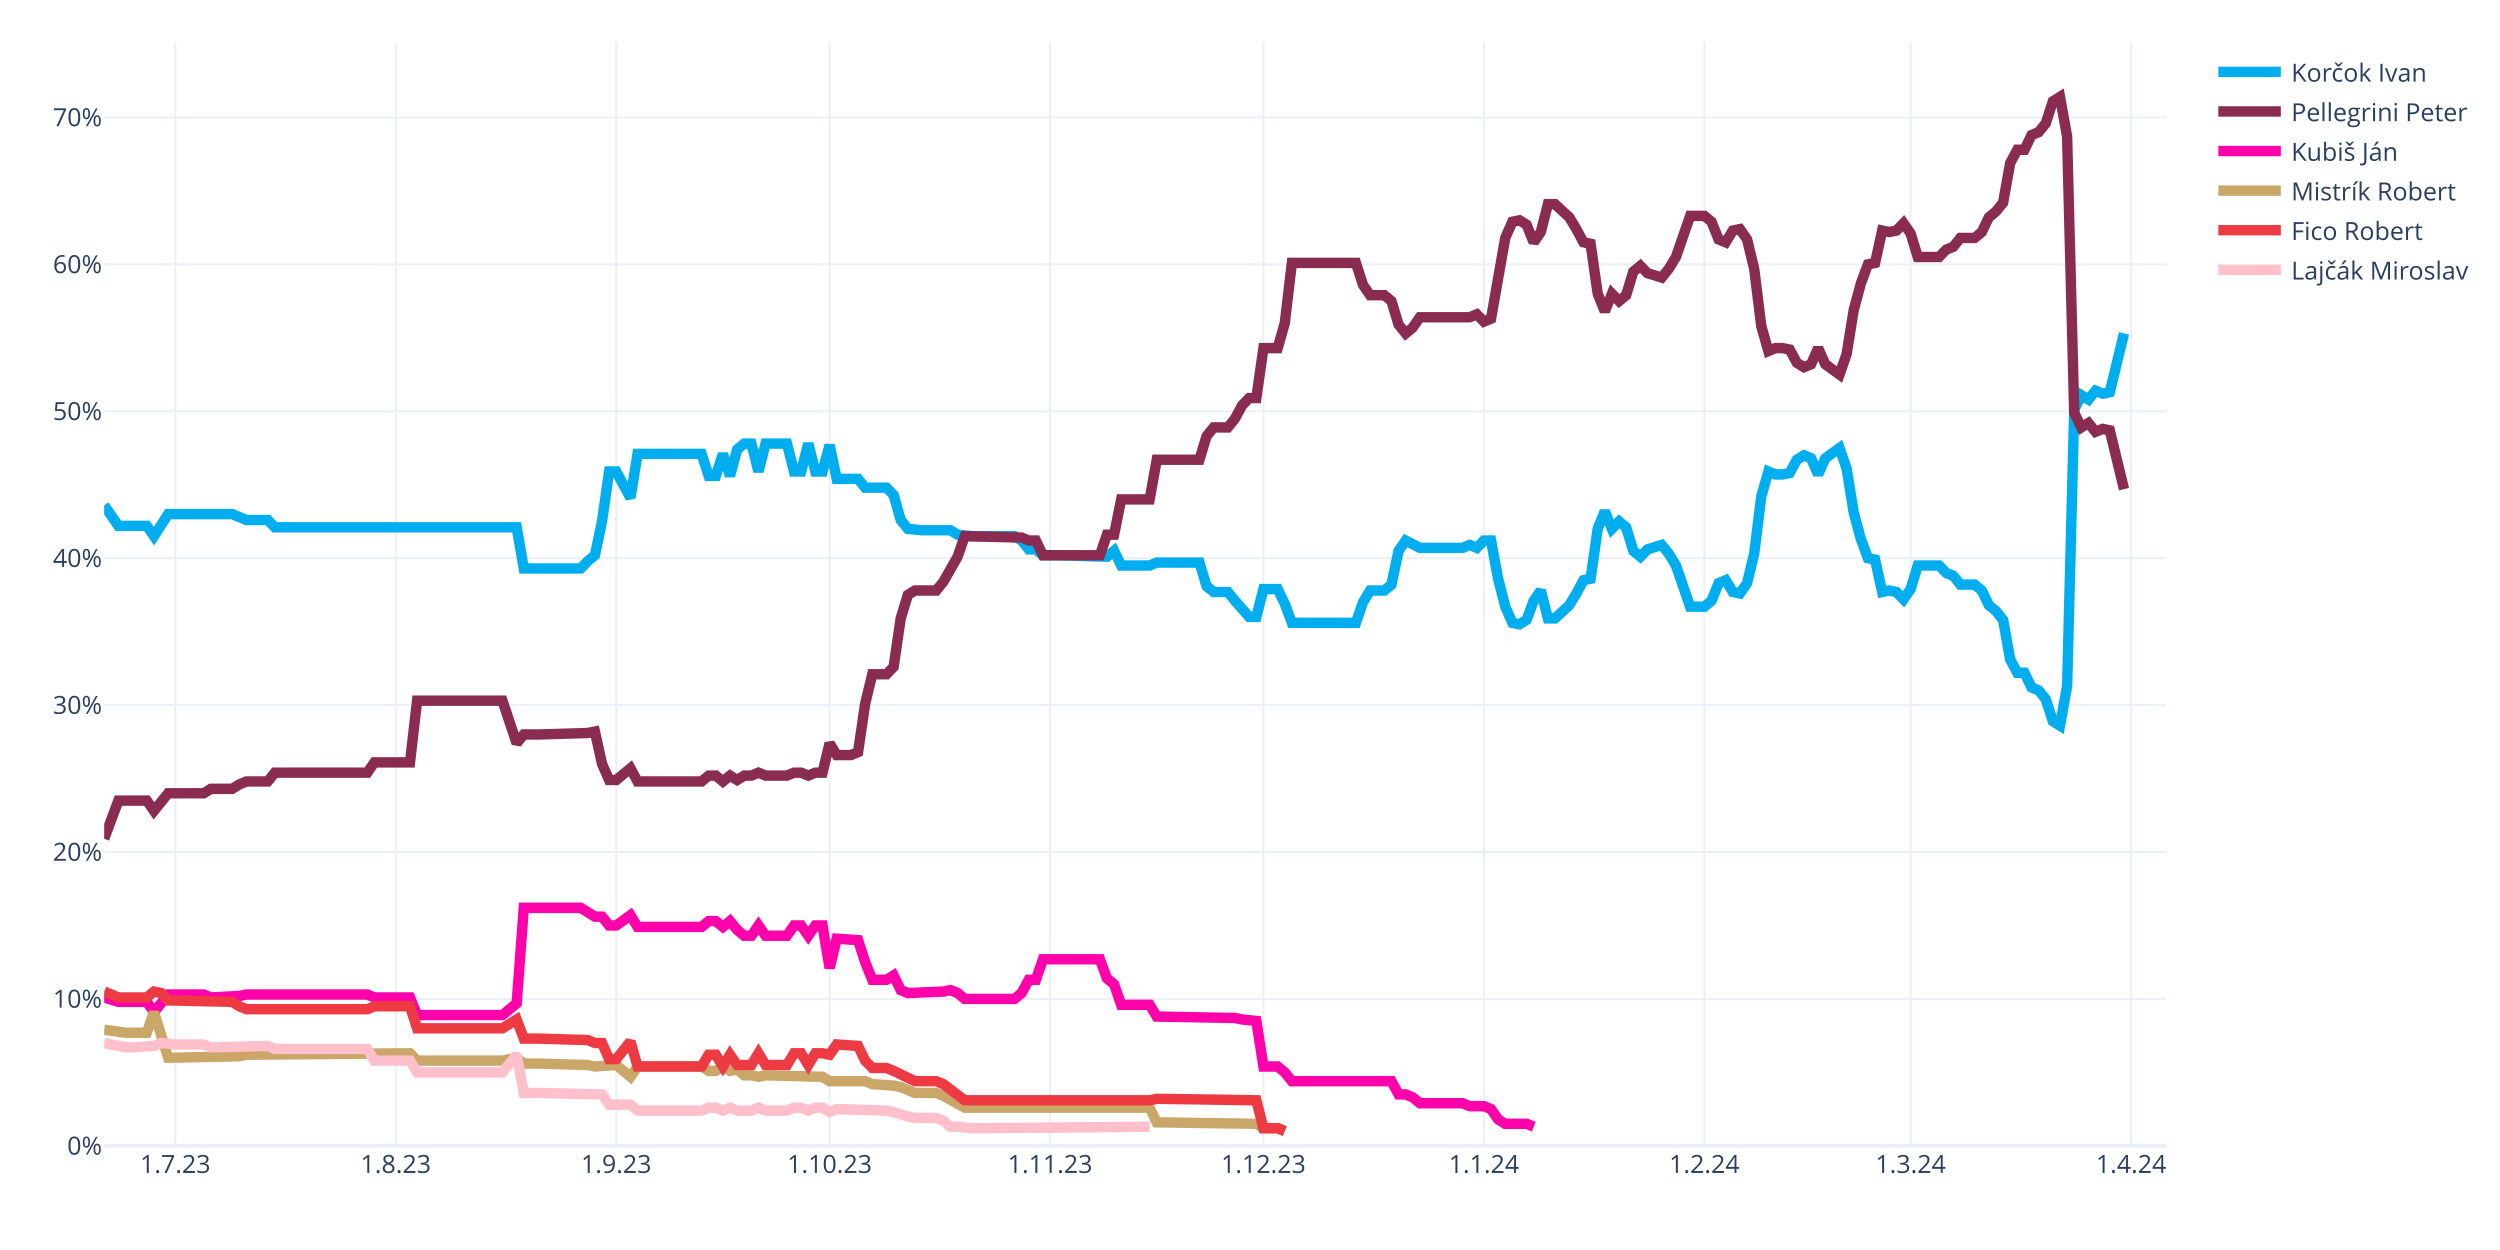
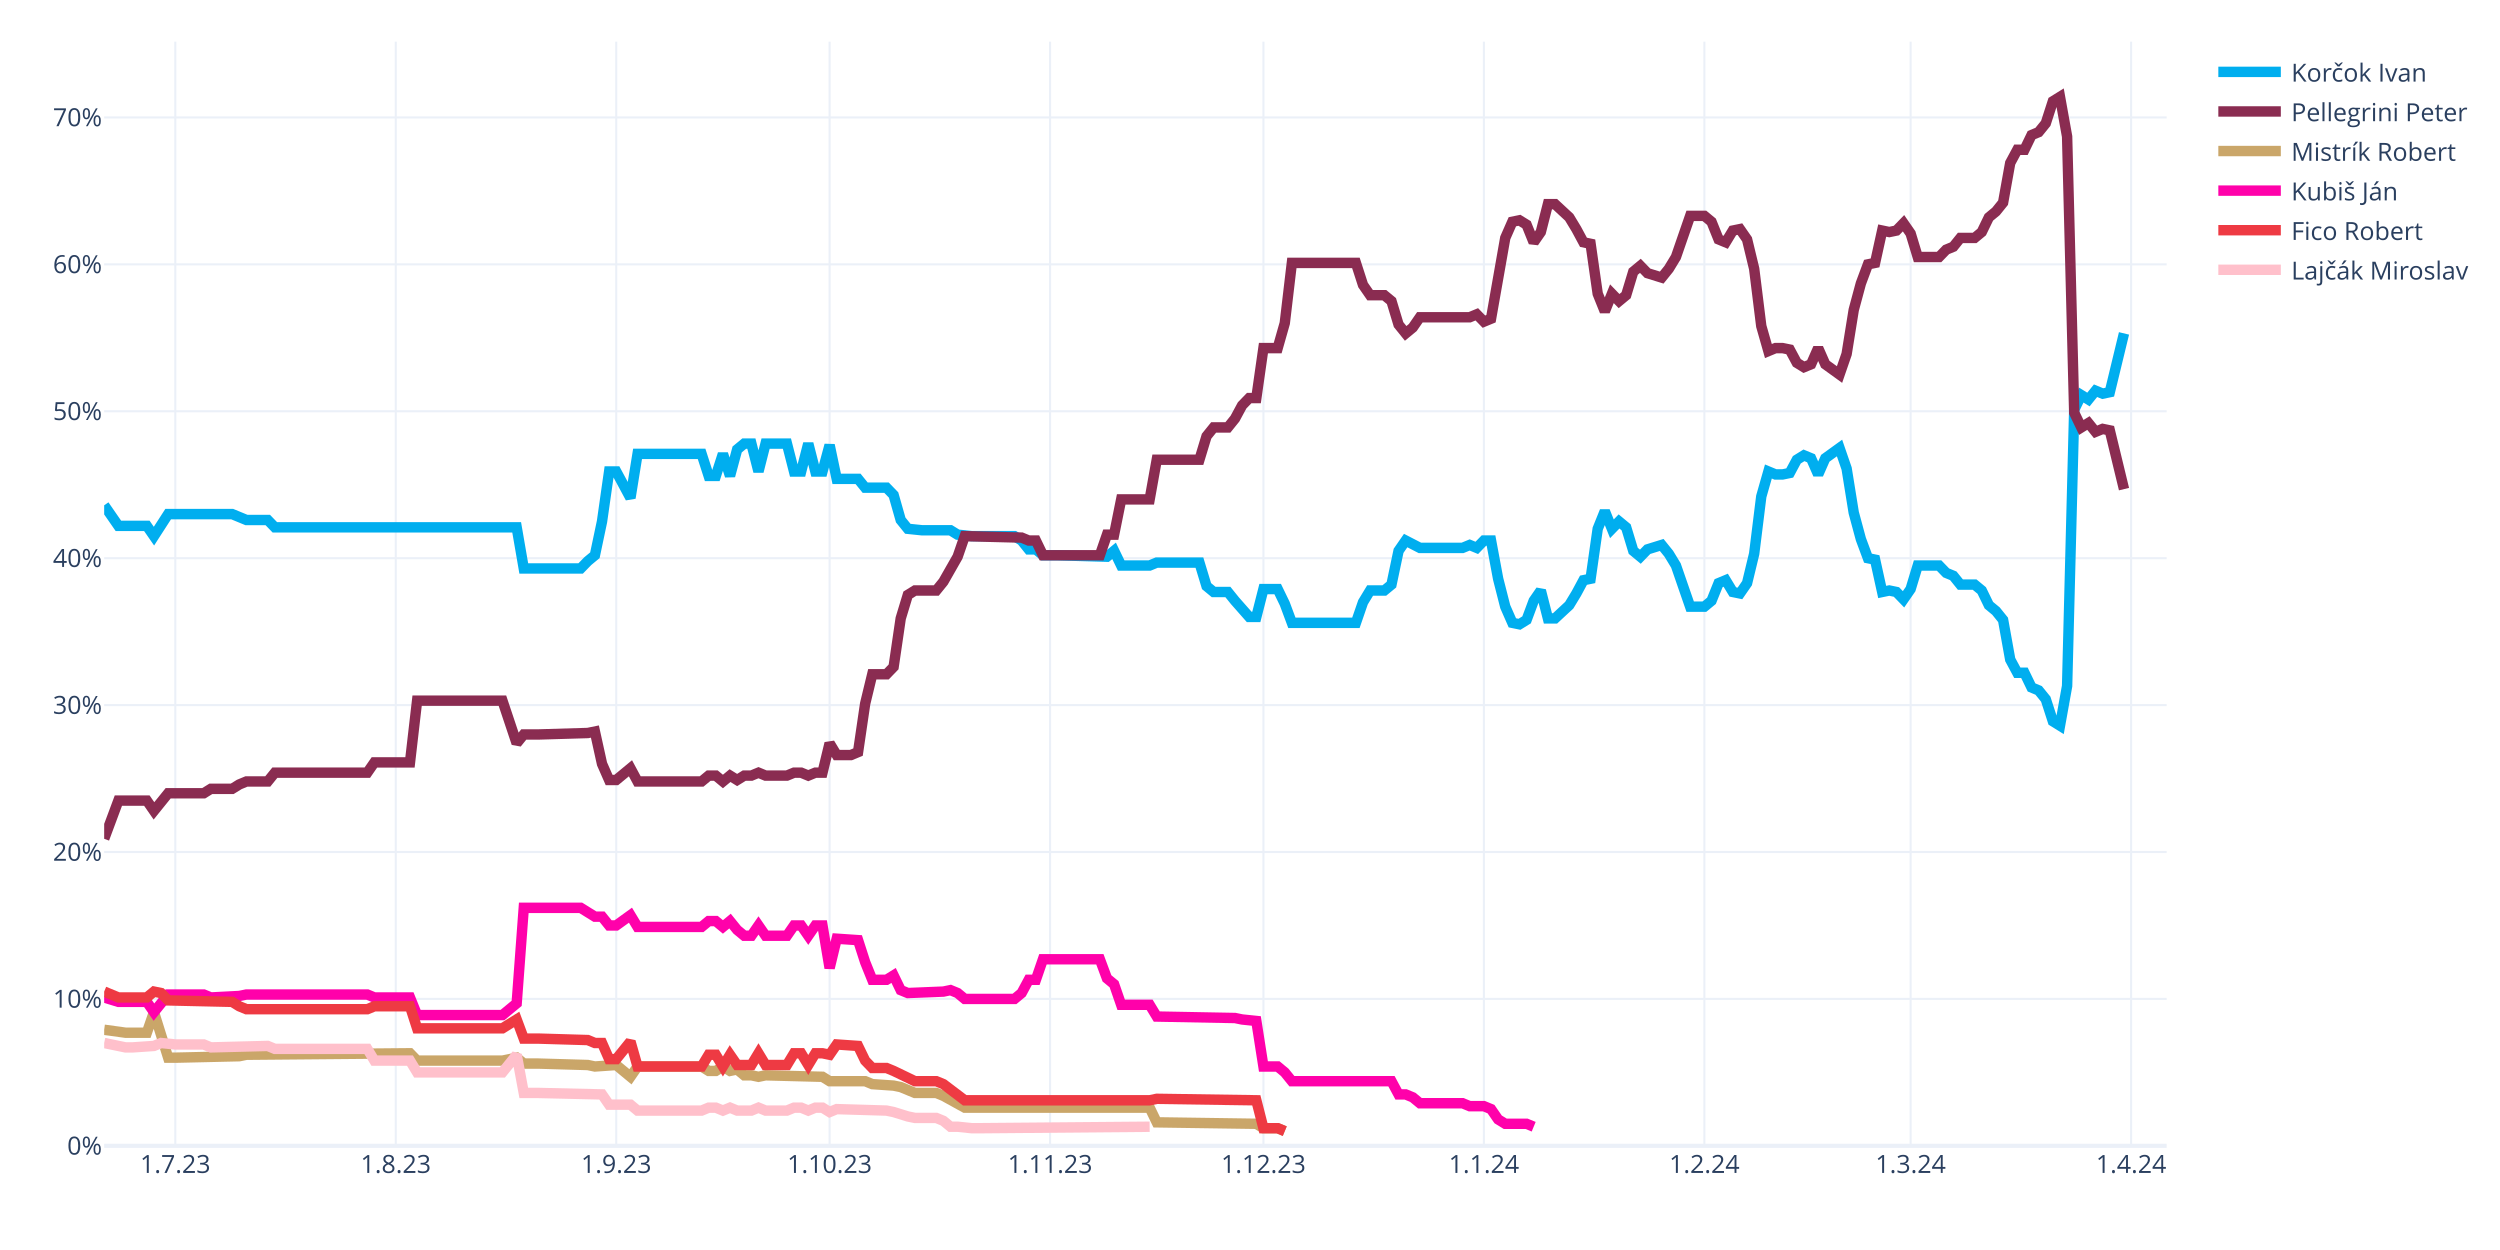
<svg xmlns="http://www.w3.org/2000/svg" class="main-svg" width="1200" height="600" style="" viewBox="0 0 1200 600">
  <rect x="0" y="0" width="1200" height="600" style="fill: rgb(255, 255, 255); fill-opacity: 1;" />
-   <defs id="defs-ec1eb9">
+   <defs id="defs-0bc3ae">
    <g class="clips">
-       <clipPath id="clipec1eb9xyplot" class="plotclip">
+       <clipPath id="clip0bc3aexyplot" class="plotclip">
        <rect width="990" height="530" />
      </clipPath>
-       <clipPath class="axesclip" id="clipec1eb9x">
+       <clipPath class="axesclip" id="clip0bc3aex">
        <rect x="50" y="0" width="990" height="600" />
      </clipPath>
-       <clipPath class="axesclip" id="clipec1eb9y">
+       <clipPath class="axesclip" id="clip0bc3aey">
        <rect x="0" y="20" width="1200" height="530" />
      </clipPath>
-       <clipPath class="axesclip" id="clipec1eb9xy">
+       <clipPath class="axesclip" id="clip0bc3aexy">
        <rect x="50" y="20" width="990" height="530" />
      </clipPath>
    </g>
    <g class="gradients" />
    <g class="patterns" />
  </defs>
  <g class="bglayer" />
  <g class="layer-below">
    <g class="imagelayer" />
    <g class="shapelayer" />
  </g>
  <g class="cartesianlayer">
    <g class="subplot xy">
      <g class="layer-subplot">
        <g class="shapelayer" />
        <g class="imagelayer" />
      </g>
      <g class="minor-gridlayer">
        <g class="x" />
        <g class="y" />
      </g>
      <g class="gridlayer">
        <g class="x">
          <path class="xgrid crisp" transform="translate(84.14,0)" d="M0,20v530" style="stroke: rgb(235, 240, 248); stroke-opacity: 1; stroke-width: 1px;" />
          <path class="xgrid crisp" transform="translate(189.97,0)" d="M0,20v530" style="stroke: rgb(235, 240, 248); stroke-opacity: 1; stroke-width: 1px;" />
          <path class="xgrid crisp" transform="translate(295.79,0)" d="M0,20v530" style="stroke: rgb(235, 240, 248); stroke-opacity: 1; stroke-width: 1px;" />
          <path class="xgrid crisp" transform="translate(398.21,0)" d="M0,20v530" style="stroke: rgb(235, 240, 248); stroke-opacity: 1; stroke-width: 1px;" />
          <path class="xgrid crisp" transform="translate(504.03,0)" d="M0,20v530" style="stroke: rgb(235, 240, 248); stroke-opacity: 1; stroke-width: 1px;" />
          <path class="xgrid crisp" transform="translate(606.45,0)" d="M0,20v530" style="stroke: rgb(235, 240, 248); stroke-opacity: 1; stroke-width: 1px;" />
          <path class="xgrid crisp" transform="translate(712.28,0)" d="M0,20v530" style="stroke: rgb(235, 240, 248); stroke-opacity: 1; stroke-width: 1px;" />
          <path class="xgrid crisp" transform="translate(818.1,0)" d="M0,20v530" style="stroke: rgb(235, 240, 248); stroke-opacity: 1; stroke-width: 1px;" />
          <path class="xgrid crisp" transform="translate(917.1,0)" d="M0,20v530" style="stroke: rgb(235, 240, 248); stroke-opacity: 1; stroke-width: 1px;" />
          <path class="xgrid crisp" transform="translate(1022.93,0)" d="M0,20v530" style="stroke: rgb(235, 240, 248); stroke-opacity: 1; stroke-width: 1px;" />
        </g>
        <g class="y">
          <path class="ygrid crisp" transform="translate(0,479.48)" d="M50,0h990" style="stroke: rgb(235, 240, 248); stroke-opacity: 1; stroke-width: 1px;" />
          <path class="ygrid crisp" transform="translate(0,408.96)" d="M50,0h990" style="stroke: rgb(235, 240, 248); stroke-opacity: 1; stroke-width: 1px;" />
          <path class="ygrid crisp" transform="translate(0,338.45)" d="M50,0h990" style="stroke: rgb(235, 240, 248); stroke-opacity: 1; stroke-width: 1px;" />
          <path class="ygrid crisp" transform="translate(0,267.93)" d="M50,0h990" style="stroke: rgb(235, 240, 248); stroke-opacity: 1; stroke-width: 1px;" />
          <path class="ygrid crisp" transform="translate(0,197.41)" d="M50,0h990" style="stroke: rgb(235, 240, 248); stroke-opacity: 1; stroke-width: 1px;" />
          <path class="ygrid crisp" transform="translate(0,126.89)" d="M50,0h990" style="stroke: rgb(235, 240, 248); stroke-opacity: 1; stroke-width: 1px;" />
          <path class="ygrid crisp" transform="translate(0,56.37)" d="M50,0h990" style="stroke: rgb(235, 240, 248); stroke-opacity: 1; stroke-width: 1px;" />
        </g>
      </g>
      <g class="zerolinelayer">
        <path class="yzl zl crisp" transform="translate(0,550)" d="M50,0h990" style="stroke: rgb(235, 240, 248); stroke-opacity: 1; stroke-width: 2px;" />
      </g>
      <g class="layer-between">
        <g class="shapelayer" />
        <g class="imagelayer" />
      </g>
      <path class="xlines-below" />
      <path class="ylines-below" />
      <g class="overlines-below" />
      <g class="xaxislayer-below" />
      <g class="yaxislayer-below" />
      <g class="overaxes-below" />
      <g class="overplot">
-         <g class="xy" transform="translate(50,20)" clip-path="url(#clipec1eb9xyplot)">
+         <g class="xy" transform="translate(50,20)" clip-path="url(#clip0bc3aexyplot)">
          <g class="scatterlayer mlayer">
-             <g class="trace scatter tracea189a7" style="stroke-miterlimit: 2; opacity: 1;">
+             <g class="trace scatter traced72afa" style="stroke-miterlimit: 2; opacity: 1;">
              <g class="fills" />
              <g class="errorbars" />
              <g class="lines">
                <path class="js-line" d="M0,222.54L6.83,232.41L10.24,232.41L20.48,232.41L23.9,237.35L30.72,226.77L34.14,226.77L61.45,226.77L64.86,228.18L68.28,229.59L71.69,229.59L78.52,229.59L81.93,233.12L198,233.12L201.41,252.86L228.72,252.86L232.14,249.34L235.55,246.52L238.97,230.3L242.38,206.32L245.79,206.32L252.62,219.01L256.03,197.86L286.76,197.86L290.17,208.44L293.59,208.44L297,197.86L300.41,208.44L303.83,195.74L307.24,192.92L310.66,192.92L314.07,206.32L317.48,192.92L327.72,192.92L331.14,206.32L334.55,206.32L337.97,192.92L341.38,206.32L344.79,206.32L348.21,193.63L351.62,209.85L361.86,209.85L365.28,214.08L375.52,214.08L378.93,217.6L382.34,229.59L385.76,233.82L392.59,234.53L396,234.53L406.24,234.53L409.66,236.64L416.48,237.35L419.9,237.35L436.97,237.35L440.38,239.46L443.79,243.7L447.21,243.7L450.62,246.52L457.45,246.52L481.34,247.22L484.76,244.4L488.17,251.45L491.59,251.45L501.83,251.45L505.24,250.04L525.72,250.04L529.14,261.33L532.55,264.15L535.97,264.15L539.38,264.15L542.79,268.38L549.62,276.13L553.03,276.13L556.45,262.74L559.86,262.74L563.28,262.74L566.69,269.79L570.1,278.96L573.52,278.96L600.83,278.96L604.24,269.08L607.66,263.44L611.07,263.44L614.48,263.44L617.9,260.62L621.31,244.4L624.72,239.46L631.55,242.99L634.97,242.99L652.03,242.99L655.45,241.58L658.86,242.99L662.28,239.46L665.69,239.46L669.1,257.8L672.52,271.2L675.93,278.96L679.34,279.66L682.76,277.54L686.17,268.38L689.59,263.44L693,276.84L696.41,276.84L703.24,270.49L706.66,264.85L710.07,258.5L713.48,257.8L716.9,233.82L720.31,225.36L723.72,233.82L727.14,230.3L730.55,233.12L733.97,244.4L737.38,247.22L740.79,243.7L747.62,241.58L751.03,245.81L754.45,251.45L757.86,261.33L761.28,271.2L764.69,271.2L768.1,271.2L771.52,268.38L774.93,259.92L778.34,258.5L781.76,264.15L785.17,264.85L788.59,259.92L792,245.81L795.41,218.31L798.83,206.32L802.24,207.73L805.66,207.73L809.07,207.03L812.48,200.68L815.9,198.56L819.31,199.97L822.72,207.73L826.14,199.97L832.97,195.04L836.38,204.91L839.79,226.07L843.21,238.76L846.62,247.93L850.03,248.63L853.45,264.15L856.86,263.44L860.28,264.15L863.69,267.67L867.1,262.74L870.52,251.45L880.76,251.45L884.17,254.98L887.59,256.39L891,260.62L897.83,260.62L901.24,263.44L904.66,270.49L908.07,273.31L911.48,277.54L914.9,296.58L918.31,302.93L921.72,302.93L925.14,309.98L928.55,311.39L931.97,315.62L935.38,326.2L938.79,328.32L942.21,309.28L945.62,176.7L949.03,169.65L952.45,171.77L955.86,167.54L959.28,168.95L962.69,168.24L969.52,140.03" style="vector-effect: none; fill: none; stroke: rgb(0, 174, 239); stroke-opacity: 1; stroke-width: 5px; opacity: 1;" />
              </g>
              <g class="points" />
              <g class="text" />
            </g>
-             <g class="trace scatter tracec9a6a4" style="stroke-miterlimit: 2; opacity: 1;">
+             <g class="trace scatter trace9b36fa" style="stroke-miterlimit: 2; opacity: 1;">
              <g class="fills" />
              <g class="errorbars" />
              <g class="lines">
                <path class="js-line" d="M0,382.62L6.83,364.28L10.24,364.28L20.48,364.28L23.9,369.22L30.72,360.76L34.14,360.76L47.79,360.76L51.21,358.64L61.45,358.64L64.86,356.53L68.28,355.11L71.69,355.11L78.52,355.11L81.93,350.88L126.31,350.88L129.72,345.95L146.79,345.95L150.21,316.33L191.17,316.33L198,336.78L201.41,332.55L208.24,332.55L232.14,331.84L235.55,331.14L238.97,346.65L242.38,354.41L245.79,354.41L249.21,351.59L252.62,348.77L256.03,355.11L286.76,355.11L290.17,352.29L293.59,352.29L297,355.11L300.41,352.29L303.83,354.41L307.24,352.29L310.66,352.29L314.07,350.88L317.48,352.29L327.72,352.29L331.14,350.88L334.55,350.88L337.97,352.29L341.38,350.88L344.79,350.88L348.21,336.78L351.62,342.42L358.45,342.42L361.86,341.01L365.28,317.74L368.69,303.64L375.52,303.64L378.93,300.11L382.34,276.84L385.76,265.56L389.17,263.44L392.59,263.44L399.41,263.44L402.83,259.21L409.66,247.22L413.07,237.35L440.38,238.05L443.79,239.46L447.21,239.46L450.62,246.52L477.93,246.52L481.34,236.64L484.76,236.64L488.17,219.72L501.83,219.72L505.24,200.68L525.72,200.68L529.14,189.4L532.55,185.17L535.97,185.17L539.38,185.17L542.79,180.93L546.21,174.59L549.62,171.06L553.03,171.06L556.45,147.09L563.28,147.09L566.69,135.1L570.1,106.19L573.52,106.19L600.83,106.19L604.24,116.76L607.66,121.7L611.07,121.7L614.48,121.7L617.9,124.52L621.31,135.8L624.72,140.03L628.14,137.21L631.55,132.28L655.45,132.28L658.86,130.87L662.28,134.39L665.69,132.98L672.52,94.2L675.93,86.44L679.34,85.74L682.76,87.85L686.17,96.31L689.59,91.38L693,77.98L696.41,77.98L703.24,84.32L706.66,89.97L710.07,96.31L713.48,97.02L716.9,120.99L720.31,129.46L723.72,120.99L727.14,124.52L730.55,121.7L733.97,110.42L737.38,107.6L740.79,111.12L747.62,113.24L751.03,109.01L754.45,103.36L757.86,93.49L761.28,83.62L764.69,83.62L768.1,83.62L771.52,86.44L774.93,94.9L778.34,96.31L781.76,90.67L785.17,89.97L788.59,94.9L792,109.01L795.41,136.51L798.83,148.5L802.24,147.09L805.66,147.09L809.07,147.79L812.48,154.14L815.9,156.25L819.31,154.84L822.72,147.09L826.14,154.84L832.97,159.78L836.38,149.91L839.79,128.75L843.21,116.06L846.62,106.89L850.03,106.19L853.45,90.67L856.86,91.38L860.28,90.67L863.69,87.15L867.1,92.08L870.52,103.36L880.76,103.36L884.17,99.84L887.59,98.43L891,94.2L897.83,94.2L901.24,91.38L904.66,84.32L908.07,81.5L911.48,77.27L914.9,58.23L918.31,51.89L921.72,51.89L925.14,44.83L928.55,43.42L931.97,39.19L935.38,28.62L938.79,26.5L942.21,45.54L945.62,178.11L949.03,185.17L952.45,183.05L955.86,187.28L959.28,185.87L962.69,186.58L969.52,214.78" style="vector-effect: none; fill: none; stroke: rgb(138, 44, 81); stroke-opacity: 1; stroke-width: 5px; opacity: 1;" />
              </g>
              <g class="points" />
              <g class="text" />
            </g>
-             <g class="trace scatter trace6dc159" style="stroke-miterlimit: 2; opacity: 1;">
+             <g class="trace scatter trace52646c" style="stroke-miterlimit: 2; opacity: 1;">
+               <g class="fills" />
+               <g class="errorbars" />
+               <g class="lines">
+                 <path class="js-line" d="M0,474.29L10.24,475.7L13.66,475.7L20.48,475.7L23.9,465.83L30.72,487.69L34.14,487.69L64.86,486.98L68.28,486.28L146.79,485.57L150.21,489.1L191.17,489.1L198,487.69L201.41,490.51L208.24,490.51L232.14,491.21L235.55,491.92L245.79,491.21L249.21,494.04L252.62,496.86L256.03,491.92L286.76,491.92L290.17,494.04L293.59,494.04L297,491.92L300.41,494.04L303.83,493.33L307.24,496.15L310.66,496.15L314.07,496.86L317.48,496.15L344.79,496.86L348.21,498.97L365.28,498.97L368.69,500.38L378.93,501.09L382.34,501.79L389.17,504.61L392.59,504.61L399.41,504.61L402.83,506.02L413.07,511.67L416.48,511.67L501.83,511.67L505.24,518.72L553.03,519.42L556.45,521.54L563.28,521.54L566.69,522.95" style="vector-effect: none; fill: none; stroke: rgb(202, 166, 105); stroke-opacity: 1; stroke-width: 5px; opacity: 1;" />
+               </g>
+               <g class="points" />
+               <g class="text" />
+             </g>
+             <g class="trace scatter trace5b2125" style="stroke-miterlimit: 2; opacity: 1;">
              <g class="fills" />
              <g class="errorbars" />
              <g class="lines">
                <path class="js-line" d="M0,458.78L6.83,460.89L10.24,460.89L20.48,460.89L23.9,465.83L30.72,457.37L34.14,457.37L47.79,457.37L51.21,458.78L64.86,458.07L68.28,457.37L126.31,457.37L129.72,458.78L146.79,458.78L150.21,467.24L191.17,467.24L198,461.6L201.41,415.76L208.24,415.76L228.72,415.76L232.14,417.88L235.55,419.99L238.97,419.99L242.38,424.22L245.79,424.22L252.62,419.29L256.03,424.93L286.76,424.93L290.17,422.11L293.59,422.11L297,424.93L300.41,422.11L303.83,426.34L307.24,429.16L310.66,429.16L314.07,424.22L317.48,429.16L327.72,429.16L331.14,424.22L334.55,424.22L337.97,429.16L341.38,424.22L344.79,424.22L348.21,444.67L351.62,430.57L361.86,431.27L365.28,441.85L368.69,450.31L372.1,450.31L375.52,450.31L378.93,448.2L382.34,455.25L385.76,456.66L402.83,455.96L406.24,455.25L409.66,456.66L413.07,459.48L436.97,459.48L440.38,456.66L443.79,450.31L447.21,450.31L450.62,440.44L457.45,440.44L477.93,440.44L481.34,449.61L484.76,452.43L488.17,462.3L501.83,462.3L505.24,467.94L542.79,468.65L546.21,469.35L553.03,470.06L556.45,491.92L563.28,491.92L566.69,494.74L570.1,498.97L573.52,498.97L617.9,498.97L621.31,505.32L624.72,505.32L628.14,506.73L631.55,509.55L634.97,509.55L652.03,509.55L655.45,510.96L662.28,510.96L665.69,512.37L669.1,517.31L672.52,519.42L682.76,519.42L686.17,520.83" style="vector-effect: none; fill: none; stroke: rgb(255, 1, 170); stroke-opacity: 1; stroke-width: 5px; opacity: 1;" />
              </g>
              <g class="points" />
              <g class="text" />
            </g>
-             <g class="trace scatter trace1ac1d0" style="stroke-miterlimit: 2; opacity: 1;">
-               <g class="fills" />
-               <g class="errorbars" />
-               <g class="lines">
-                 <path class="js-line" d="M0,474.29L10.24,475.7L13.66,475.7L20.48,475.7L23.9,465.83L30.72,487.69L34.14,487.69L64.86,486.98L68.28,486.28L146.79,485.57L150.21,489.1L191.17,489.1L198,487.69L201.41,490.51L208.24,490.51L232.14,491.21L235.55,491.92L245.79,491.21L249.21,494.04L252.62,496.86L256.03,491.92L286.76,491.92L290.17,494.04L293.59,494.04L297,491.92L300.41,494.04L303.83,493.33L307.24,496.15L310.66,496.15L314.07,496.86L317.48,496.15L344.79,496.86L348.21,498.97L365.28,498.97L368.69,500.38L378.93,501.09L382.34,501.79L389.17,504.61L392.59,504.61L399.41,504.61L402.83,506.02L413.07,511.67L416.48,511.67L501.83,511.67L505.24,518.72L553.03,519.42L556.45,521.54L563.28,521.54L566.69,522.95" style="vector-effect: none; fill: none; stroke: rgb(202, 166, 105); stroke-opacity: 1; stroke-width: 5px; opacity: 1;" />
-               </g>
-               <g class="points" />
-               <g class="text" />
-             </g>
-             <g class="trace scatter trace2b0220" style="stroke-miterlimit: 2; opacity: 1;">
+             <g class="trace scatter tracef9a195" style="stroke-miterlimit: 2; opacity: 1;">
              <g class="fills" />
              <g class="errorbars" />
              <g class="lines">
                <path class="js-line" d="M0,455.96L6.83,458.78L10.24,458.78L20.48,458.78L23.9,455.96L27.31,456.66L30.72,460.19L61.45,460.89L64.86,463.01L68.28,464.42L71.69,464.42L126.31,464.42L129.72,463.01L146.79,463.01L150.21,473.59L191.17,473.59L198,469.35L201.41,478.52L208.24,478.52L232.14,479.23L235.55,480.64L238.97,480.64L242.38,488.39L245.79,488.39L249.21,484.16L252.62,479.93L256.03,491.92L286.76,491.92L290.17,486.28L293.59,486.28L297,491.92L300.41,486.28L303.83,491.21L310.66,491.21L314.07,485.57L317.48,491.21L320.9,491.21L327.72,491.21L331.14,485.57L334.55,485.57L337.97,491.21L341.38,485.57L344.79,485.57L348.21,486.28L351.62,481.34L361.86,482.05L365.28,489.1L368.69,492.63L372.1,492.63L375.52,492.63L378.93,494.04L389.17,498.97L392.59,498.97L399.41,498.97L402.83,500.38L413.07,508.14L416.48,508.14L501.83,508.14L505.24,507.43L553.03,508.14L556.45,521.54L563.28,521.54L566.69,522.95" style="vector-effect: none; fill: none; stroke: rgb(238, 58, 67); stroke-opacity: 1; stroke-width: 5px; opacity: 1;" />
              </g>
              <g class="points" />
              <g class="text" />
            </g>
-             <g class="trace scatter tracef6d027" style="stroke-miterlimit: 2; opacity: 1;">
+             <g class="trace scatter tracea091c0" style="stroke-miterlimit: 2; opacity: 1;">
              <g class="fills" />
              <g class="errorbars" />
              <g class="lines">
                <path class="js-line" d="M0,480.64L10.24,482.75L13.66,482.75L23.9,482.05L27.31,480.64L34.14,481.34L37.55,481.34L47.79,481.34L51.21,482.75L78.52,482.05L81.93,483.46L126.31,483.46L129.72,489.1L146.79,489.1L150.21,494.74L191.17,494.74L198,486.28L201.41,504.61L208.24,504.61L238.97,505.32L242.38,510.25L252.62,510.25L256.03,513.08L286.76,513.08L290.17,511.67L293.59,511.67L297,513.08L300.41,511.67L303.83,513.08L310.66,513.08L314.07,511.67L317.48,513.08L320.9,513.08L327.72,513.08L331.14,511.67L334.55,511.67L337.97,513.08L341.38,511.67L344.79,511.67L348.21,513.78L351.62,512.37L375.52,513.08L378.93,513.78L385.76,515.9L389.17,516.6L399.41,516.6L402.83,518.01L406.24,520.83L409.66,520.83L416.48,521.54L419.9,521.54L501.83,520.83" style="vector-effect: none; fill: none; stroke: rgb(255, 192, 203); stroke-opacity: 1; stroke-width: 5px; opacity: 1;" />
              </g>
              <g class="points" />
              <g class="text" />
            </g>
          </g>
        </g>
      </g>
      <path class="xlines-above crisp" d="M0,0" style="fill: none;" />
      <path class="ylines-above crisp" d="M0,0" style="fill: none;" />
      <g class="overlines-above" />
      <g class="xaxislayer-above">
        <g class="xtick">
          <text text-anchor="middle" x="0" y="563" transform="translate(84.14,0)" style="font-family: 'Open Sans', verdana, arial, sans-serif; font-size: 12px; fill: rgb(42, 63, 95); fill-opacity: 1; white-space: pre; opacity: 1;">1.7.23</text>
        </g>
        <g class="xtick">
          <text text-anchor="middle" x="0" y="563" style="font-family: 'Open Sans', verdana, arial, sans-serif; font-size: 12px; fill: rgb(42, 63, 95); fill-opacity: 1; white-space: pre; opacity: 1;" transform="translate(189.97,0)">1.8.23</text>
        </g>
        <g class="xtick">
          <text text-anchor="middle" x="0" y="563" style="font-family: 'Open Sans', verdana, arial, sans-serif; font-size: 12px; fill: rgb(42, 63, 95); fill-opacity: 1; white-space: pre; opacity: 1;" transform="translate(295.79,0)">1.9.23</text>
        </g>
        <g class="xtick">
          <text text-anchor="middle" x="0" y="563" style="font-family: 'Open Sans', verdana, arial, sans-serif; font-size: 12px; fill: rgb(42, 63, 95); fill-opacity: 1; white-space: pre; opacity: 1;" transform="translate(398.21,0)">1.10.23</text>
        </g>
        <g class="xtick">
          <text text-anchor="middle" x="0" y="563" style="font-family: 'Open Sans', verdana, arial, sans-serif; font-size: 12px; fill: rgb(42, 63, 95); fill-opacity: 1; white-space: pre; opacity: 1;" transform="translate(504.03,0)">1.11.23</text>
        </g>
        <g class="xtick">
          <text text-anchor="middle" x="0" y="563" style="font-family: 'Open Sans', verdana, arial, sans-serif; font-size: 12px; fill: rgb(42, 63, 95); fill-opacity: 1; white-space: pre; opacity: 1;" transform="translate(606.45,0)">1.12.23</text>
        </g>
        <g class="xtick">
          <text text-anchor="middle" x="0" y="563" style="font-family: 'Open Sans', verdana, arial, sans-serif; font-size: 12px; fill: rgb(42, 63, 95); fill-opacity: 1; white-space: pre; opacity: 1;" transform="translate(712.28,0)">1.1.24</text>
        </g>
        <g class="xtick">
          <text text-anchor="middle" x="0" y="563" style="font-family: 'Open Sans', verdana, arial, sans-serif; font-size: 12px; fill: rgb(42, 63, 95); fill-opacity: 1; white-space: pre; opacity: 1;" transform="translate(818.1,0)">1.2.24</text>
        </g>
        <g class="xtick">
          <text text-anchor="middle" x="0" y="563" style="font-family: 'Open Sans', verdana, arial, sans-serif; font-size: 12px; fill: rgb(42, 63, 95); fill-opacity: 1; white-space: pre; opacity: 1;" transform="translate(917.1,0)">1.3.24</text>
        </g>
        <g class="xtick">
          <text text-anchor="middle" x="0" y="563" style="font-family: 'Open Sans', verdana, arial, sans-serif; font-size: 12px; fill: rgb(42, 63, 95); fill-opacity: 1; white-space: pre; opacity: 1;" transform="translate(1022.93,0)">1.4.24</text>
        </g>
      </g>
      <g class="yaxislayer-above">
        <g class="ytick">
          <text text-anchor="end" x="49" y="4.2" transform="translate(0,550)" style="font-family: 'Open Sans', verdana, arial, sans-serif; font-size: 12px; fill: rgb(42, 63, 95); fill-opacity: 1; white-space: pre; opacity: 1;">0%</text>
        </g>
        <g class="ytick">
          <text text-anchor="end" x="49" y="4.2" style="font-family: 'Open Sans', verdana, arial, sans-serif; font-size: 12px; fill: rgb(42, 63, 95); fill-opacity: 1; white-space: pre; opacity: 1;" transform="translate(0,479.48)">10%</text>
        </g>
        <g class="ytick">
          <text text-anchor="end" x="49" y="4.2" style="font-family: 'Open Sans', verdana, arial, sans-serif; font-size: 12px; fill: rgb(42, 63, 95); fill-opacity: 1; white-space: pre; opacity: 1;" transform="translate(0,408.96)">20%</text>
        </g>
        <g class="ytick">
          <text text-anchor="end" x="49" y="4.2" style="font-family: 'Open Sans', verdana, arial, sans-serif; font-size: 12px; fill: rgb(42, 63, 95); fill-opacity: 1; white-space: pre; opacity: 1;" transform="translate(0,338.45)">30%</text>
        </g>
        <g class="ytick">
          <text text-anchor="end" x="49" y="4.2" style="font-family: 'Open Sans', verdana, arial, sans-serif; font-size: 12px; fill: rgb(42, 63, 95); fill-opacity: 1; white-space: pre; opacity: 1;" transform="translate(0,267.93)">40%</text>
        </g>
        <g class="ytick">
          <text text-anchor="end" x="49" y="4.2" style="font-family: 'Open Sans', verdana, arial, sans-serif; font-size: 12px; fill: rgb(42, 63, 95); fill-opacity: 1; white-space: pre; opacity: 1;" transform="translate(0,197.41)">50%</text>
        </g>
        <g class="ytick">
          <text text-anchor="end" x="49" y="4.2" style="font-family: 'Open Sans', verdana, arial, sans-serif; font-size: 12px; fill: rgb(42, 63, 95); fill-opacity: 1; white-space: pre; opacity: 1;" transform="translate(0,126.89)">60%</text>
        </g>
        <g class="ytick">
          <text text-anchor="end" x="49" y="4.2" style="font-family: 'Open Sans', verdana, arial, sans-serif; font-size: 12px; fill: rgb(42, 63, 95); fill-opacity: 1; white-space: pre; opacity: 1;" transform="translate(0,56.37)">70%</text>
        </g>
      </g>
      <g class="overaxes-above" />
    </g>
  </g>
  <g class="polarlayer" />
  <g class="smithlayer" />
  <g class="ternarylayer" />
  <g class="geolayer" />
  <g class="funnelarealayer" />
  <g class="pielayer" />
  <g class="iciclelayer" />
  <g class="treemaplayer" />
  <g class="sunburstlayer" />
  <g class="glimages" />
-   <defs id="topdefs-ec1eb9">
+   <defs id="topdefs-0bc3ae">
    <g class="clips" />
-     <clipPath id="legendec1eb9">
+     <clipPath id="legend0bc3ae">
      <rect width="128" height="124" x="0" y="0" />
    </clipPath>
  </defs>
  <g class="layer-above">
    <g class="imagelayer" />
    <g class="shapelayer" />
  </g>
  <g class="infolayer">
    <g class="legend" pointer-events="all" transform="translate(1059.8,20)">
      <rect class="bg" shape-rendering="crispEdges" style="stroke: rgb(68, 68, 68); stroke-opacity: 1; fill: rgb(255, 255, 255); fill-opacity: 1; stroke-width: 0px;" width="128" height="124" x="0" y="0" />
-       <g class="scrollbox" transform="" clip-path="url(#legendec1eb9)">
+       <g class="scrollbox" transform="" clip-path="url(#legend0bc3ae)">
        <g class="groups">
          <g class="traces" transform="translate(0,14.5)" style="opacity: 1;">
            <text class="legendtext" text-anchor="start" x="40" y="4.68" style="font-family: 'Open Sans', verdana, arial, sans-serif; font-size: 12px; fill: rgb(42, 63, 95); fill-opacity: 1; white-space: pre;">Korčok Ivan</text>
            <g class="layers" style="opacity: 1;">
              <g class="legendfill" />
              <g class="legendlines">
                <path class="js-line" d="M5,0h30" style="fill: none; stroke: rgb(0, 174, 239); stroke-opacity: 1; stroke-width: 5px;" />
              </g>
              <g class="legendsymbols">
                <g class="legendpoints" />
              </g>
            </g>
            <rect class="legendtoggle" x="0" y="-9.5" width="122.703" height="19" style="fill: rgb(0, 0, 0); fill-opacity: 0;" />
          </g>
          <g class="traces" transform="translate(0,33.5)" style="opacity: 1;">
            <text class="legendtext" text-anchor="start" x="40" y="4.68" style="font-family: 'Open Sans', verdana, arial, sans-serif; font-size: 12px; fill: rgb(42, 63, 95); fill-opacity: 1; white-space: pre;">Pellegrini Peter</text>
            <g class="layers" style="opacity: 1;">
              <g class="legendfill" />
              <g class="legendlines">
                <path class="js-line" d="M5,0h30" style="fill: none; stroke: rgb(138, 44, 81); stroke-opacity: 1; stroke-width: 5px;" />
              </g>
              <g class="legendsymbols">
                <g class="legendpoints" />
              </g>
            </g>
            <rect class="legendtoggle" x="0" y="-9.5" width="122.703" height="19" style="fill: rgb(0, 0, 0); fill-opacity: 0;" />
          </g>
          <g class="traces" transform="translate(0,52.5)" style="opacity: 1;">
+             <text class="legendtext" text-anchor="start" x="40" y="4.68" style="font-family: 'Open Sans', verdana, arial, sans-serif; font-size: 12px; fill: rgb(42, 63, 95); fill-opacity: 1; white-space: pre;">Mistrík Robert</text>
+             <g class="layers" style="opacity: 1;">
+               <g class="legendfill" />
+               <g class="legendlines">
+                 <path class="js-line" d="M5,0h30" style="fill: none; stroke: rgb(202, 166, 105); stroke-opacity: 1; stroke-width: 5px;" />
+               </g>
+               <g class="legendsymbols">
+                 <g class="legendpoints" />
+               </g>
+             </g>
+             <rect class="legendtoggle" x="0" y="-9.5" width="122.703" height="19" style="fill: rgb(0, 0, 0); fill-opacity: 0;" />
+           </g>
+           <g class="traces" transform="translate(0,71.5)" style="opacity: 1;">
            <text class="legendtext" text-anchor="start" x="40" y="4.68" style="font-family: 'Open Sans', verdana, arial, sans-serif; font-size: 12px; fill: rgb(42, 63, 95); fill-opacity: 1; white-space: pre;">Kubiš Ján</text>
            <g class="layers" style="opacity: 1;">
              <g class="legendfill" />
              <g class="legendlines">
                <path class="js-line" d="M5,0h30" style="fill: none; stroke: rgb(255, 1, 170); stroke-opacity: 1; stroke-width: 5px;" />
-               </g>
-               <g class="legendsymbols">
-                 <g class="legendpoints" />
-               </g>
-             </g>
-             <rect class="legendtoggle" x="0" y="-9.5" width="122.703" height="19" style="fill: rgb(0, 0, 0); fill-opacity: 0;" />
-           </g>
-           <g class="traces" transform="translate(0,71.5)" style="opacity: 1;">
-             <text class="legendtext" text-anchor="start" x="40" y="4.68" style="font-family: 'Open Sans', verdana, arial, sans-serif; font-size: 12px; fill: rgb(42, 63, 95); fill-opacity: 1; white-space: pre;">Mistrík Robert</text>
-             <g class="layers" style="opacity: 1;">
-               <g class="legendfill" />
-               <g class="legendlines">
-                 <path class="js-line" d="M5,0h30" style="fill: none; stroke: rgb(202, 166, 105); stroke-opacity: 1; stroke-width: 5px;" />
              </g>
              <g class="legendsymbols">
                <g class="legendpoints" />
              </g>
            </g>
            <rect class="legendtoggle" x="0" y="-9.5" width="122.703" height="19" style="fill: rgb(0, 0, 0); fill-opacity: 0;" />
          </g>
          <g class="traces" transform="translate(0,90.5)" style="opacity: 1;">
            <text class="legendtext" text-anchor="start" x="40" y="4.68" style="font-family: 'Open Sans', verdana, arial, sans-serif; font-size: 12px; fill: rgb(42, 63, 95); fill-opacity: 1; white-space: pre;">Fico Robert</text>
            <g class="layers" style="opacity: 1;">
              <g class="legendfill" />
              <g class="legendlines">
                <path class="js-line" d="M5,0h30" style="fill: none; stroke: rgb(238, 58, 67); stroke-opacity: 1; stroke-width: 5px;" />
              </g>
              <g class="legendsymbols">
                <g class="legendpoints" />
              </g>
            </g>
            <rect class="legendtoggle" x="0" y="-9.5" width="122.703" height="19" style="fill: rgb(0, 0, 0); fill-opacity: 0;" />
          </g>
          <g class="traces" transform="translate(0,109.5)" style="opacity: 1;">
            <text class="legendtext" text-anchor="start" x="40" y="4.68" style="font-family: 'Open Sans', verdana, arial, sans-serif; font-size: 12px; fill: rgb(42, 63, 95); fill-opacity: 1; white-space: pre;">Lajčák Miroslav</text>
            <g class="layers" style="opacity: 1;">
              <g class="legendfill" />
              <g class="legendlines">
                <path class="js-line" d="M5,0h30" style="fill: none; stroke: rgb(255, 192, 203); stroke-opacity: 1; stroke-width: 5px;" />
              </g>
              <g class="legendsymbols">
                <g class="legendpoints" />
              </g>
            </g>
            <rect class="legendtoggle" x="0" y="-9.5" width="122.703" height="19" style="fill: rgb(0, 0, 0); fill-opacity: 0;" />
          </g>
        </g>
      </g>
      <rect class="scrollbar" rx="20" ry="3" width="0" height="0" style="fill: rgb(128, 139, 164); fill-opacity: 1;" x="0" y="0" />
    </g>
    <g class="g-gtitle" />
    <g class="g-xtitle" />
    <g class="g-ytitle" />
  </g>
</svg>
